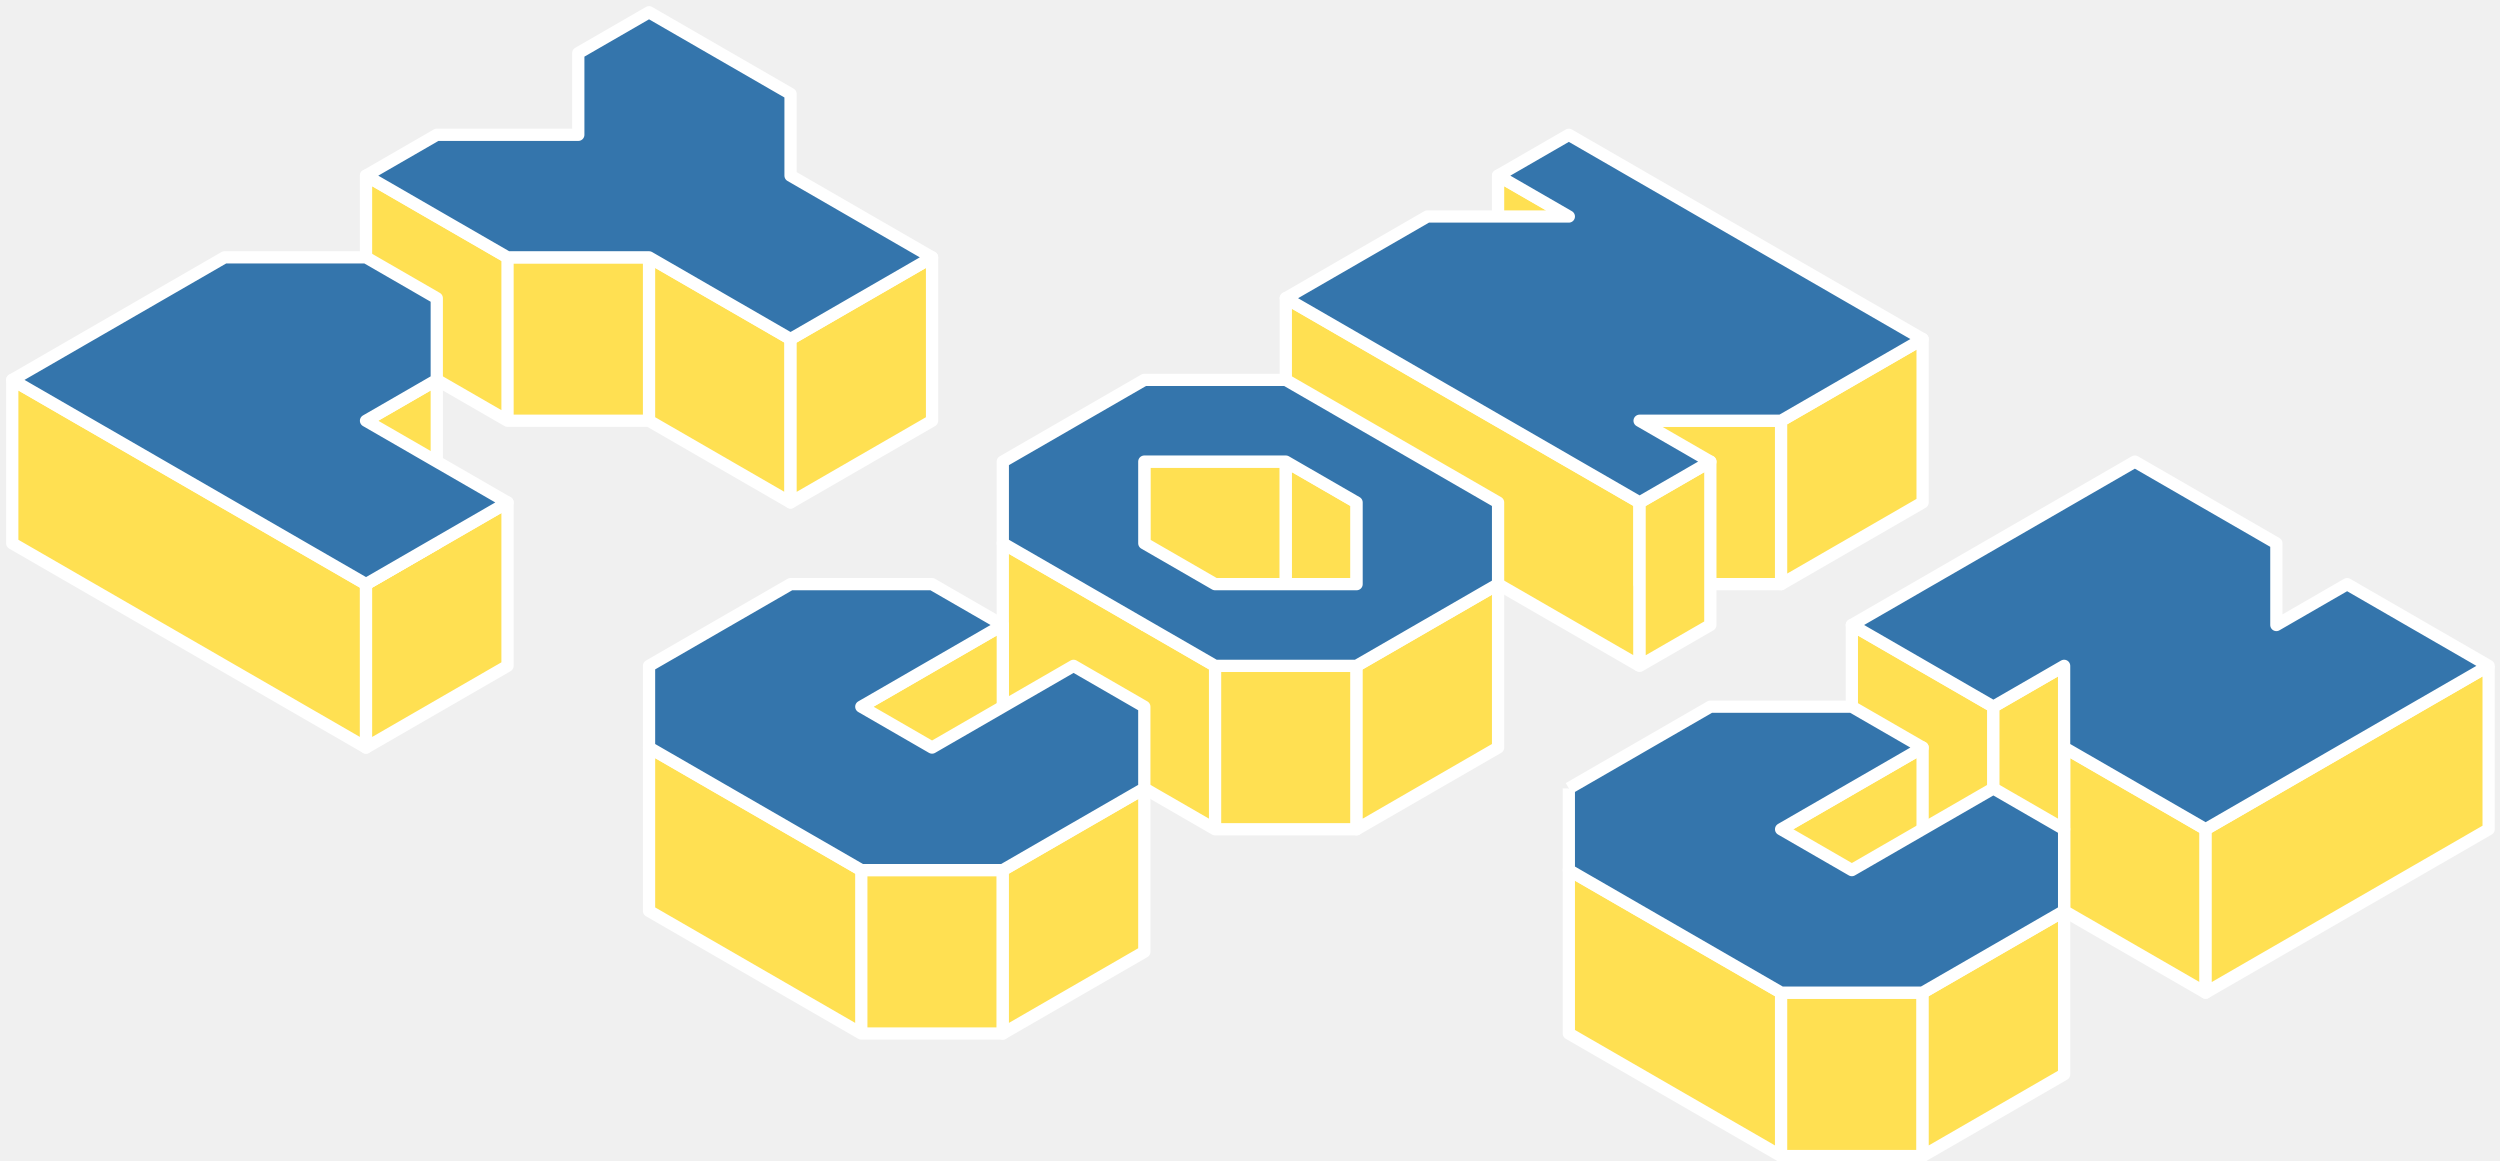
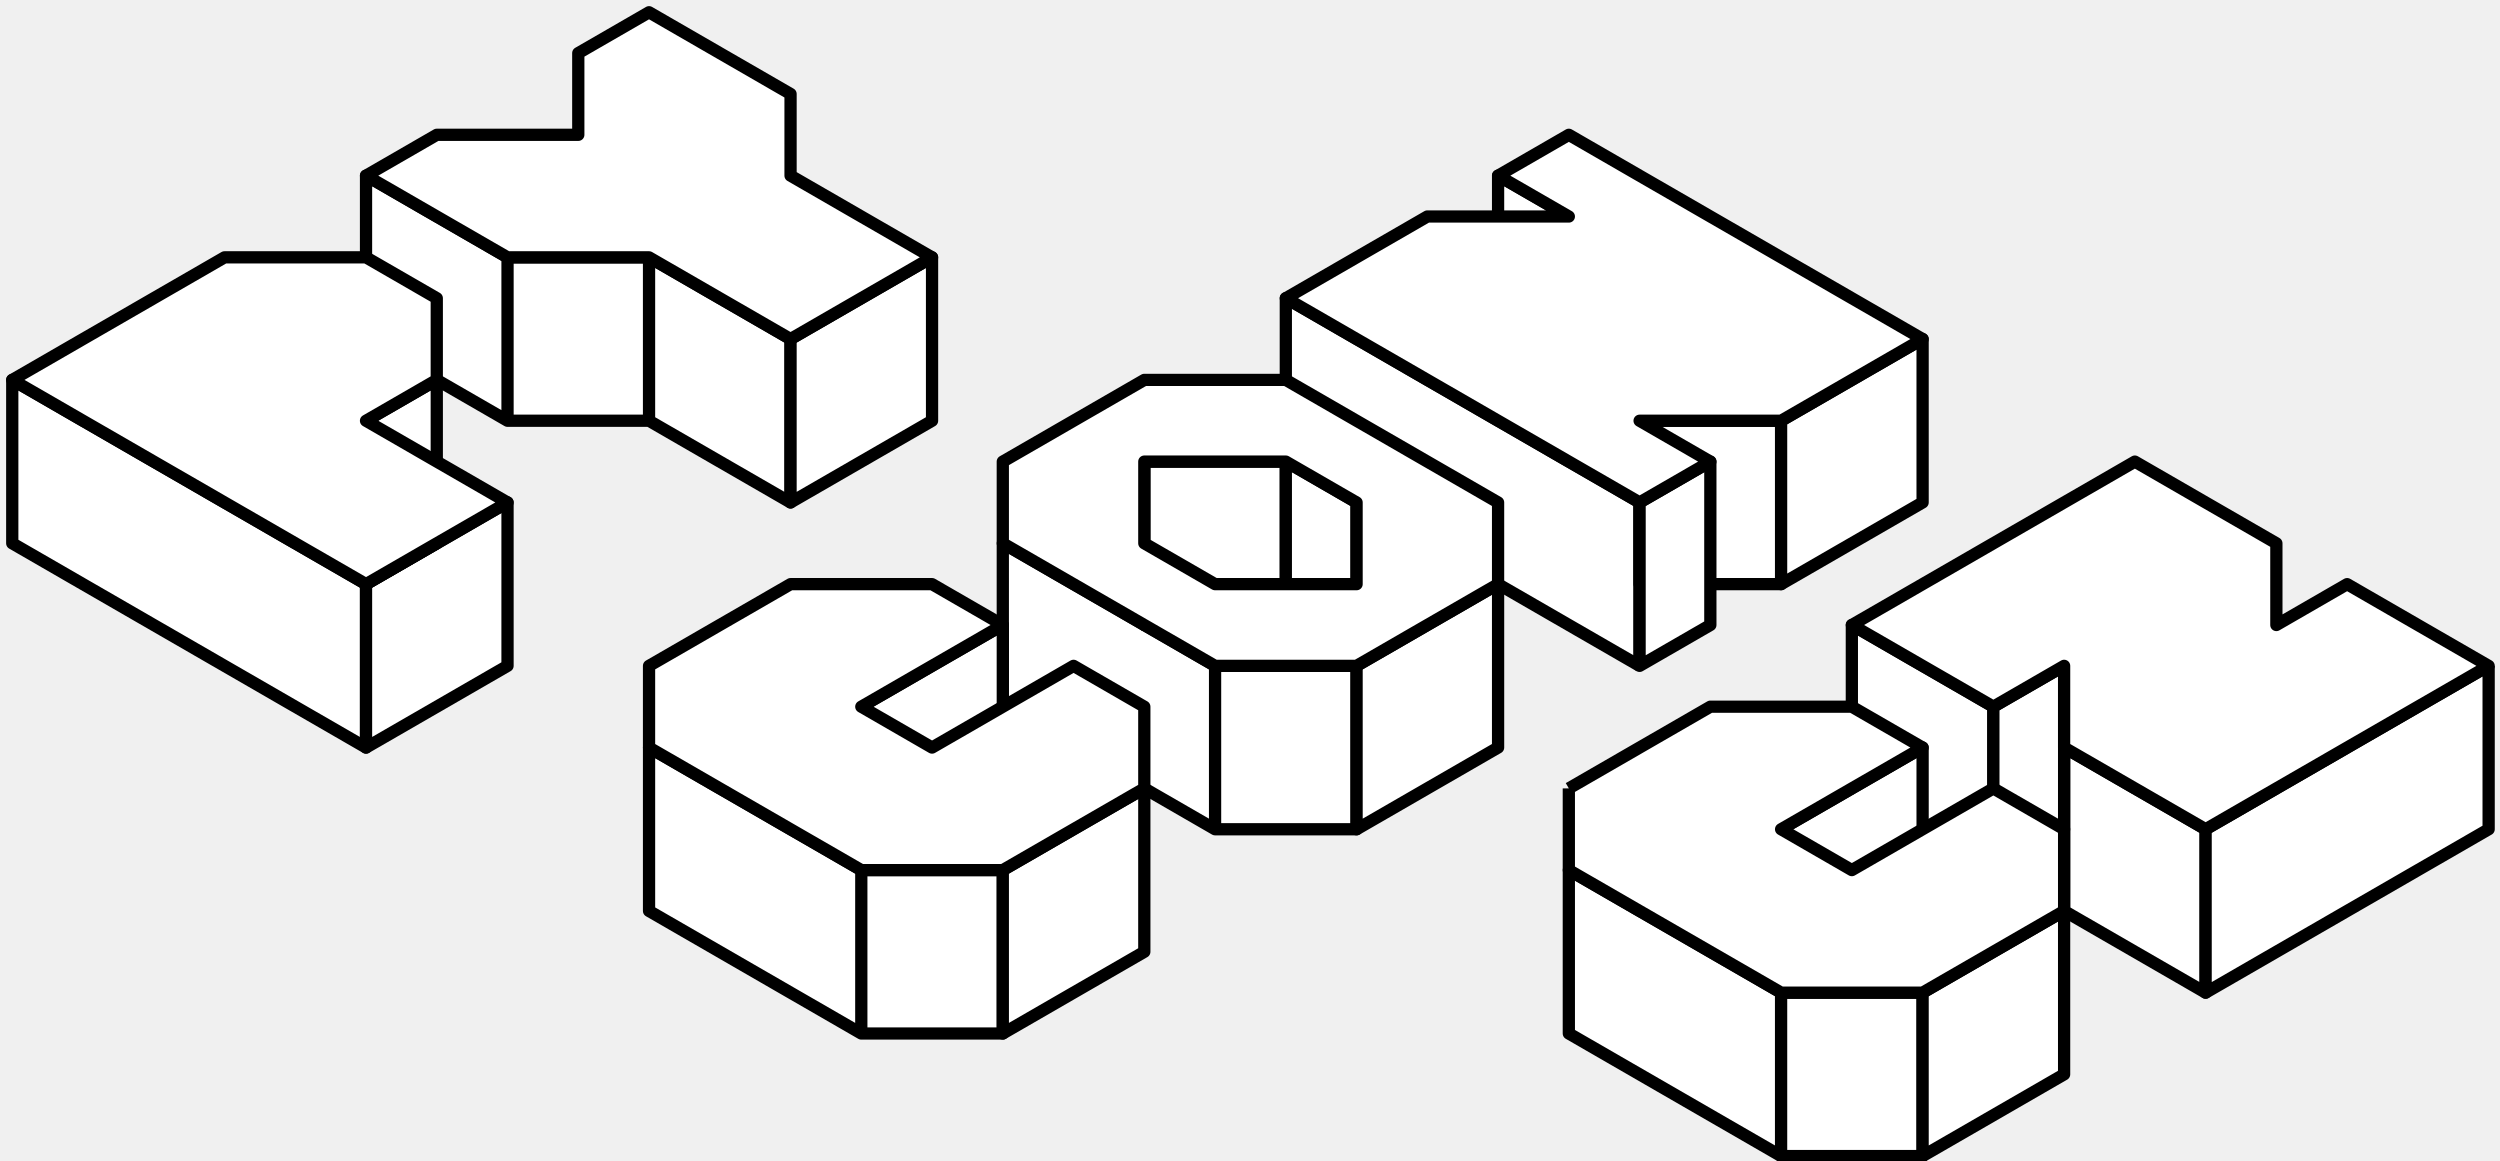
<svg xmlns="http://www.w3.org/2000/svg" xmlns:xlink="http://www.w3.org/1999/xlink" version="1.1" x="0px" y="0px" width="612" height="284" viewBox="0 0 612 284" enable-background="new 0 0 841.891 595.28" xml:space="preserve" id="svg2">
  <defs id="defs16">
    <pattern id="bottom" width="83.2" height="48" patternUnits="userSpaceOnUse">
      <path stroke-linecap="square" stroke-width=".5" fill="none" stroke="#b800cc" d="M83.2 48L0 0m0 48L83.2 0" id="path4160" />
    </pattern>
    <mask maskUnits="userSpaceOnUse" id="mask5495">
      <g id="g5497">
        <rect id="rect5499" height="80" width="5715.084" style="fill:url(#pattern5436)" x="-3928.713" y="-2978.752" />
        <rect y="-2918.352" x="-3645.87" height="3078.752" width="5322.734" id="rect5501" style="fill:#ffffff;fill-opacity:1;fill-rule:evenodd;stroke:none;stroke-width:1px;stroke-linecap:butt;stroke-linejoin:miter;stroke-opacity:1" />
      </g>
    </mask>
    <pattern xlink:href="#top-5" id="pattern5436" patternTransform="matrix(5715.085,0,0,1,-3928.713,-2978.752)" />
    <pattern id="top-5" width="80" height="80" patternUnits="userSpaceOnUse">
      <path fill="white" d="M0 48L83.2 0m0 48L0 0m0 26v2.2h83.14V26H0zm0 28.9v4.3h83.14v-4.3H0zm0-5.8v4.1h83.14v-4.06H0zm0-5.8v3.6h83.14v-3.58H0zm0-5.8v3.2h83.14v-3.2H0zm0-5.7v2.7h83.14v-2.7H0zm0-11.58V22h83.14v-1.8H0zm0-5.72v1.2h83.14v-1.2H0zm0-5.8v.8h83.14v-.8H0zm0-6v.5h83.14v-.5H0z" id="path4157" />
    </pattern>
    <pattern id="bottom-8" width="83.2" height="48" patternUnits="userSpaceOnUse">
      <path stroke-linecap="square" stroke-width=".5" fill="none" stroke="#b800cc" d="M83.2 48L0 0m0 48L83.2 0" id="path4160-2" />
    </pattern>
    <mask maskUnits="userSpaceOnUse" id="mask5495-6">
      <g id="g5497-4">
        <rect id="rect5499-6" height="80" width="5715.084" style="fill:url(#pattern5436-3)" x="-3928.713" y="-2978.752" />
        <rect y="-2918.352" x="-3645.87" height="3078.752" width="5322.734" id="rect5501-0" style="fill:#ffffff;fill-opacity:1;fill-rule:evenodd;stroke:none;stroke-width:1px;stroke-linecap:butt;stroke-linejoin:miter;stroke-opacity:1" />
      </g>
    </mask>
    <pattern xlink:href="#top-5-4" id="pattern5436-3" patternTransform="matrix(5715.085,0,0,1,-3928.713,-2978.752)" />
    <pattern id="top-5-4" width="80" height="80" patternUnits="userSpaceOnUse">
      <path fill="white" d="M0 48L83.2 0m0 48L0 0m0 26v2.2h83.14V26H0zm0 28.9v4.3h83.14v-4.3H0zm0-5.8v4.1h83.14v-4.06H0zm0-5.8v3.6h83.14v-3.58H0zm0-5.8v3.2h83.14v-3.2H0zm0-5.7v2.7h83.14v-2.7H0zm0-11.58V22h83.14v-1.8H0zm0-5.72v1.2h83.14v-1.2H0zm0-5.8v.8h83.14v-.8H0zm0-6v.5h83.14v-.5H0z" id="path4157-8" />
    </pattern>
  </defs>
  <style id="style7">
    /*  */
    path{stroke-linecap:butt;stroke-linejoin:round;stroke-miterlimit:4;stroke-opacity:1}
    .border{stroke:#1a171b;stroke-width:1.5;}
    .frame{fill:transparent;}
    .side{fill:#fff;}
    .top{fill:#82e1e0;}
    .grid{stroke:#b800cc;stroke-width:0.5;}
    /*.left{fill:#d4d4d4;}
    .front{fill:#e4e4e4;}
    .right{fill:#fcfcfc;}*/
    /*  */
    </style>
  <g id="layer2">
-     <g transform="translate(0,-1.6007949e-6)" id="border-side" class="border side" style="fill:#ffe052;stroke:#ffffff;stroke-width:3;fill-opacity:1;stroke-miterlimit:4;stroke-dasharray:none">
-       <path id="border-side-left" class="left" d="m 3,93 0,40 86.603,50 0,-40 z m 86.603,-50 0,40 34.64,20 0,-40 z m 69.282,60 34.64,20 0,-40 -34.64,-20 0,40 m 51.961,150 -51.96,-30 0,-40 51.96,30 z m 34.641,-120 51.962,30 0,40 -51.964,-30 z m 121.243,-90 17.32,10 0,40 -17.32,-10 z m 17.32,170 51.963,30 0,40 -51.962,-30 z m 17.322,-50 -86.603,-50 0,-40 86.6,50 0,40 m 51.964,-10 34.64,20 0,40 -34.64,-20 z m 51.962,30 34.64,20 0,40 -34.64,-20 z m -381.051,-80 34.64,0 0,-40 -34.64,0 0,40 m 86.602,110 34.64,0 0,40 -34.64,0 z m 86.604,-50 34.64,0 0,40 -34.64,0 z" style="stroke-linecap:butt;stroke-linejoin:round;stroke-miterlimit:4;stroke-opacity:1;fill:#ffe052;fill-opacity:1;stroke:#ffffff;stroke-width:3;stroke-dasharray:none" />
-       <path id="border-side-front" class="front" d="m 314.77,113 0,40 -34.642,0 0,-40 z m 121.243,-10 -34.64,0 0,40 34.64,0 z m 0,140 34.64,0 0,40 -34.64,0 z m -346.41,-60 34.64,-20 0,-40 -34.64,20 z" style="stroke-linecap:butt;stroke-linejoin:round;stroke-miterlimit:4;stroke-opacity:1;fill:#ffe052;fill-opacity:1;stroke:#ffffff;stroke-width:3;stroke-dasharray:none" />
-       <path id="border-side-right" class="right" d="m 106.923,93 0,40 -17.32,10 0,-40 z m 86.603,-10 34.64,-20 0,40 -34.64,20 0,-40 m 51.961,70 0,40 -34.64,20 0,-40 z m 34.641,40 0,40 -34.64,20 0,-40 z m 51.962,-70 -17.32,-10 0,40 17.32,10 0,-40 m 34.64,20 0,40 -34.64,20 0,-40 34.64,-20 m 51.962,-30 0,40 -17.32,10 0,-40 z m 51.962,-30 0,40 -34.64,20 0,-40 z m 0,100 -34.64,20 0,40 34.64,-20 z m 0,60 34.64,-20 0,40 -34.64,20 z m 34.641,-40 0,-40 -17.32,10 0,40 z m 103.923,-40 0,40 -69.282,40 0,-40 69.282,-40" style="stroke-linecap:butt;stroke-linejoin:round;stroke-miterlimit:4;stroke-opacity:1;fill:#ffe052;fill-opacity:1;stroke:#ffffff;stroke-width:3;stroke-dasharray:none" />
+     <g transform="translate(0,-1.6007949e-6)" id="border-side" class="border side" style="fill:#ffffff;stroke:#000000;stroke-width:3;fill-opacity:1;stroke-miterlimit:4;stroke-dasharray:none">
+       <path id="border-side-left" class="left" d="m 3,93 0,40 86.603,50 0,-40 z m 86.603,-50 0,40 34.64,20 0,-40 z m 69.282,60 34.64,20 0,-40 -34.64,-20 0,40 m 51.961,150 -51.96,-30 0,-40 51.96,30 z m 34.641,-120 51.962,30 0,40 -51.964,-30 z m 121.243,-90 17.32,10 0,40 -17.32,-10 z m 17.32,170 51.963,30 0,40 -51.962,-30 z m 17.322,-50 -86.603,-50 0,-40 86.6,50 0,40 m 51.964,-10 34.64,20 0,40 -34.64,-20 z m 51.962,30 34.64,20 0,40 -34.64,-20 z m -381.051,-80 34.64,0 0,-40 -34.64,0 0,40 m 86.602,110 34.64,0 0,40 -34.64,0 z m 86.604,-50 34.64,0 0,40 -34.64,0 z" style="stroke-linecap:butt;stroke-linejoin:round;stroke-miterlimit:4;stroke-opacity:1;fill:#ffffff;fill-opacity:1;stroke:#000000;stroke-width:3;stroke-dasharray:none" />
+       <path id="border-side-front" class="front" d="m 314.77,113 0,40 -34.642,0 0,-40 z m 121.243,-10 -34.64,0 0,40 34.64,0 z m 0,140 34.64,0 0,40 -34.64,0 z m -346.41,-60 34.64,-20 0,-40 -34.64,20 z" style="stroke-linecap:butt;stroke-linejoin:round;stroke-miterlimit:4;stroke-opacity:1;fill:#ffffff;fill-opacity:1;stroke:#000000;stroke-width:3;stroke-dasharray:none" />
+       <path id="border-side-right" class="right" d="m 106.923,93 0,40 -17.32,10 0,-40 z m 86.603,-10 34.64,-20 0,40 -34.64,20 0,-40 m 51.961,70 0,40 -34.64,20 0,-40 z m 34.641,40 0,40 -34.64,20 0,-40 z m 51.962,-70 -17.32,-10 0,40 17.32,10 0,-40 m 34.64,20 0,40 -34.64,20 0,-40 34.64,-20 m 51.962,-30 0,40 -17.32,10 0,-40 z m 51.962,-30 0,40 -34.64,20 0,-40 z m 0,100 -34.64,20 0,40 34.64,-20 z m 0,60 34.64,-20 0,40 -34.64,20 z m 34.641,-40 0,-40 -17.32,10 0,40 z m 103.923,-40 0,40 -69.282,40 0,-40 69.282,-40" style="stroke-linecap:butt;stroke-linejoin:round;stroke-miterlimit:4;stroke-opacity:1;fill:#ffffff;fill-opacity:1;stroke:#000000;stroke-width:3;stroke-dasharray:none" />
    </g>
-     <path d="m 3,93 51.962,-30 h 34.64 l 17.32,10 v 20 L 89.602,103 l 34.642,20 -34.64,20 z m 86.603,-50 34.64,20 h 34.642 l 34.64,20 34.642,-20 -34.64,-20 v -20 L 158.884,3 141.564,13 v 20 H 106.922 Z M 245.487,153 228.167,143 h -34.64 l -34.642,20 v 20 l 51.96,30 h 34.642 l 34.64,-20 v -20 l -17.32,-10 -34.64,20 -17.32,-10 z M 280.13,93 245.486,113 v 20 l 51.963,30 h 34.64 l 34.64,-20 v -20 l -51.96,-30 h -34.64 z M 280.13,113 h 34.64 l 17.32,10 v 20 h -34.64 l -17.32,-10 z m 155.883,-10 34.64,-20 -86.602,-50 -17.32,10 17.32,10 h -34.64 l -34.64,20 L 401.374,123 l 17.32,-10 -17.32,-10 z m -51.963,90 v 20 l 51.963,30 h 34.64 l 34.642,-20 v -20 l -17.32,-10 -34.642,20 -17.32,-10 34.64,-20 -17.32,-10 h -34.64 l -34.642,20 m 138.564,-80 34.64,20 v 20 l 17.322,-10 34.64,20 -69.28,40 -34.642,-20 v -20 l -17.32,10 -34.642,-20 z" class="top" id="path4146" style="fill:#3475ac;stroke-linecap:butt;stroke-linejoin:round;stroke-miterlimit:4;stroke-opacity:1;fill-opacity:1;stroke:#ffffff;stroke-width:3;stroke-dasharray:none" />
+     <path d="m 3,93 51.962,-30 h 34.64 l 17.32,10 v 20 L 89.602,103 l 34.642,20 -34.64,20 z m 86.603,-50 34.64,20 h 34.642 l 34.64,20 34.642,-20 -34.64,-20 v -20 L 158.884,3 141.564,13 v 20 H 106.922 Z M 245.487,153 228.167,143 h -34.64 l -34.642,20 v 20 l 51.96,30 h 34.642 l 34.64,-20 v -20 l -17.32,-10 -34.64,20 -17.32,-10 z M 280.13,93 245.486,113 v 20 l 51.963,30 h 34.64 l 34.64,-20 v -20 l -51.96,-30 h -34.64 z M 280.13,113 h 34.64 l 17.32,10 v 20 h -34.64 l -17.32,-10 z m 155.883,-10 34.64,-20 -86.602,-50 -17.32,10 17.32,10 h -34.64 l -34.64,20 L 401.374,123 l 17.32,-10 -17.32,-10 z m -51.963,90 v 20 l 51.963,30 h 34.64 l 34.642,-20 v -20 l -17.32,-10 -34.642,20 -17.32,-10 34.64,-20 -17.32,-10 h -34.64 l -34.642,20 m 138.564,-80 34.64,20 v 20 l 17.322,-10 34.64,20 -69.28,40 -34.642,-20 v -20 l -17.32,10 -34.642,-20 z" class="top" id="path4146" style="fill:#ffffff;stroke-linecap:butt;stroke-linejoin:round;stroke-miterlimit:4;stroke-opacity:1;fill-opacity:1;stroke:#000000;stroke-width:3;stroke-dasharray:none" />
  </g>
</svg>
